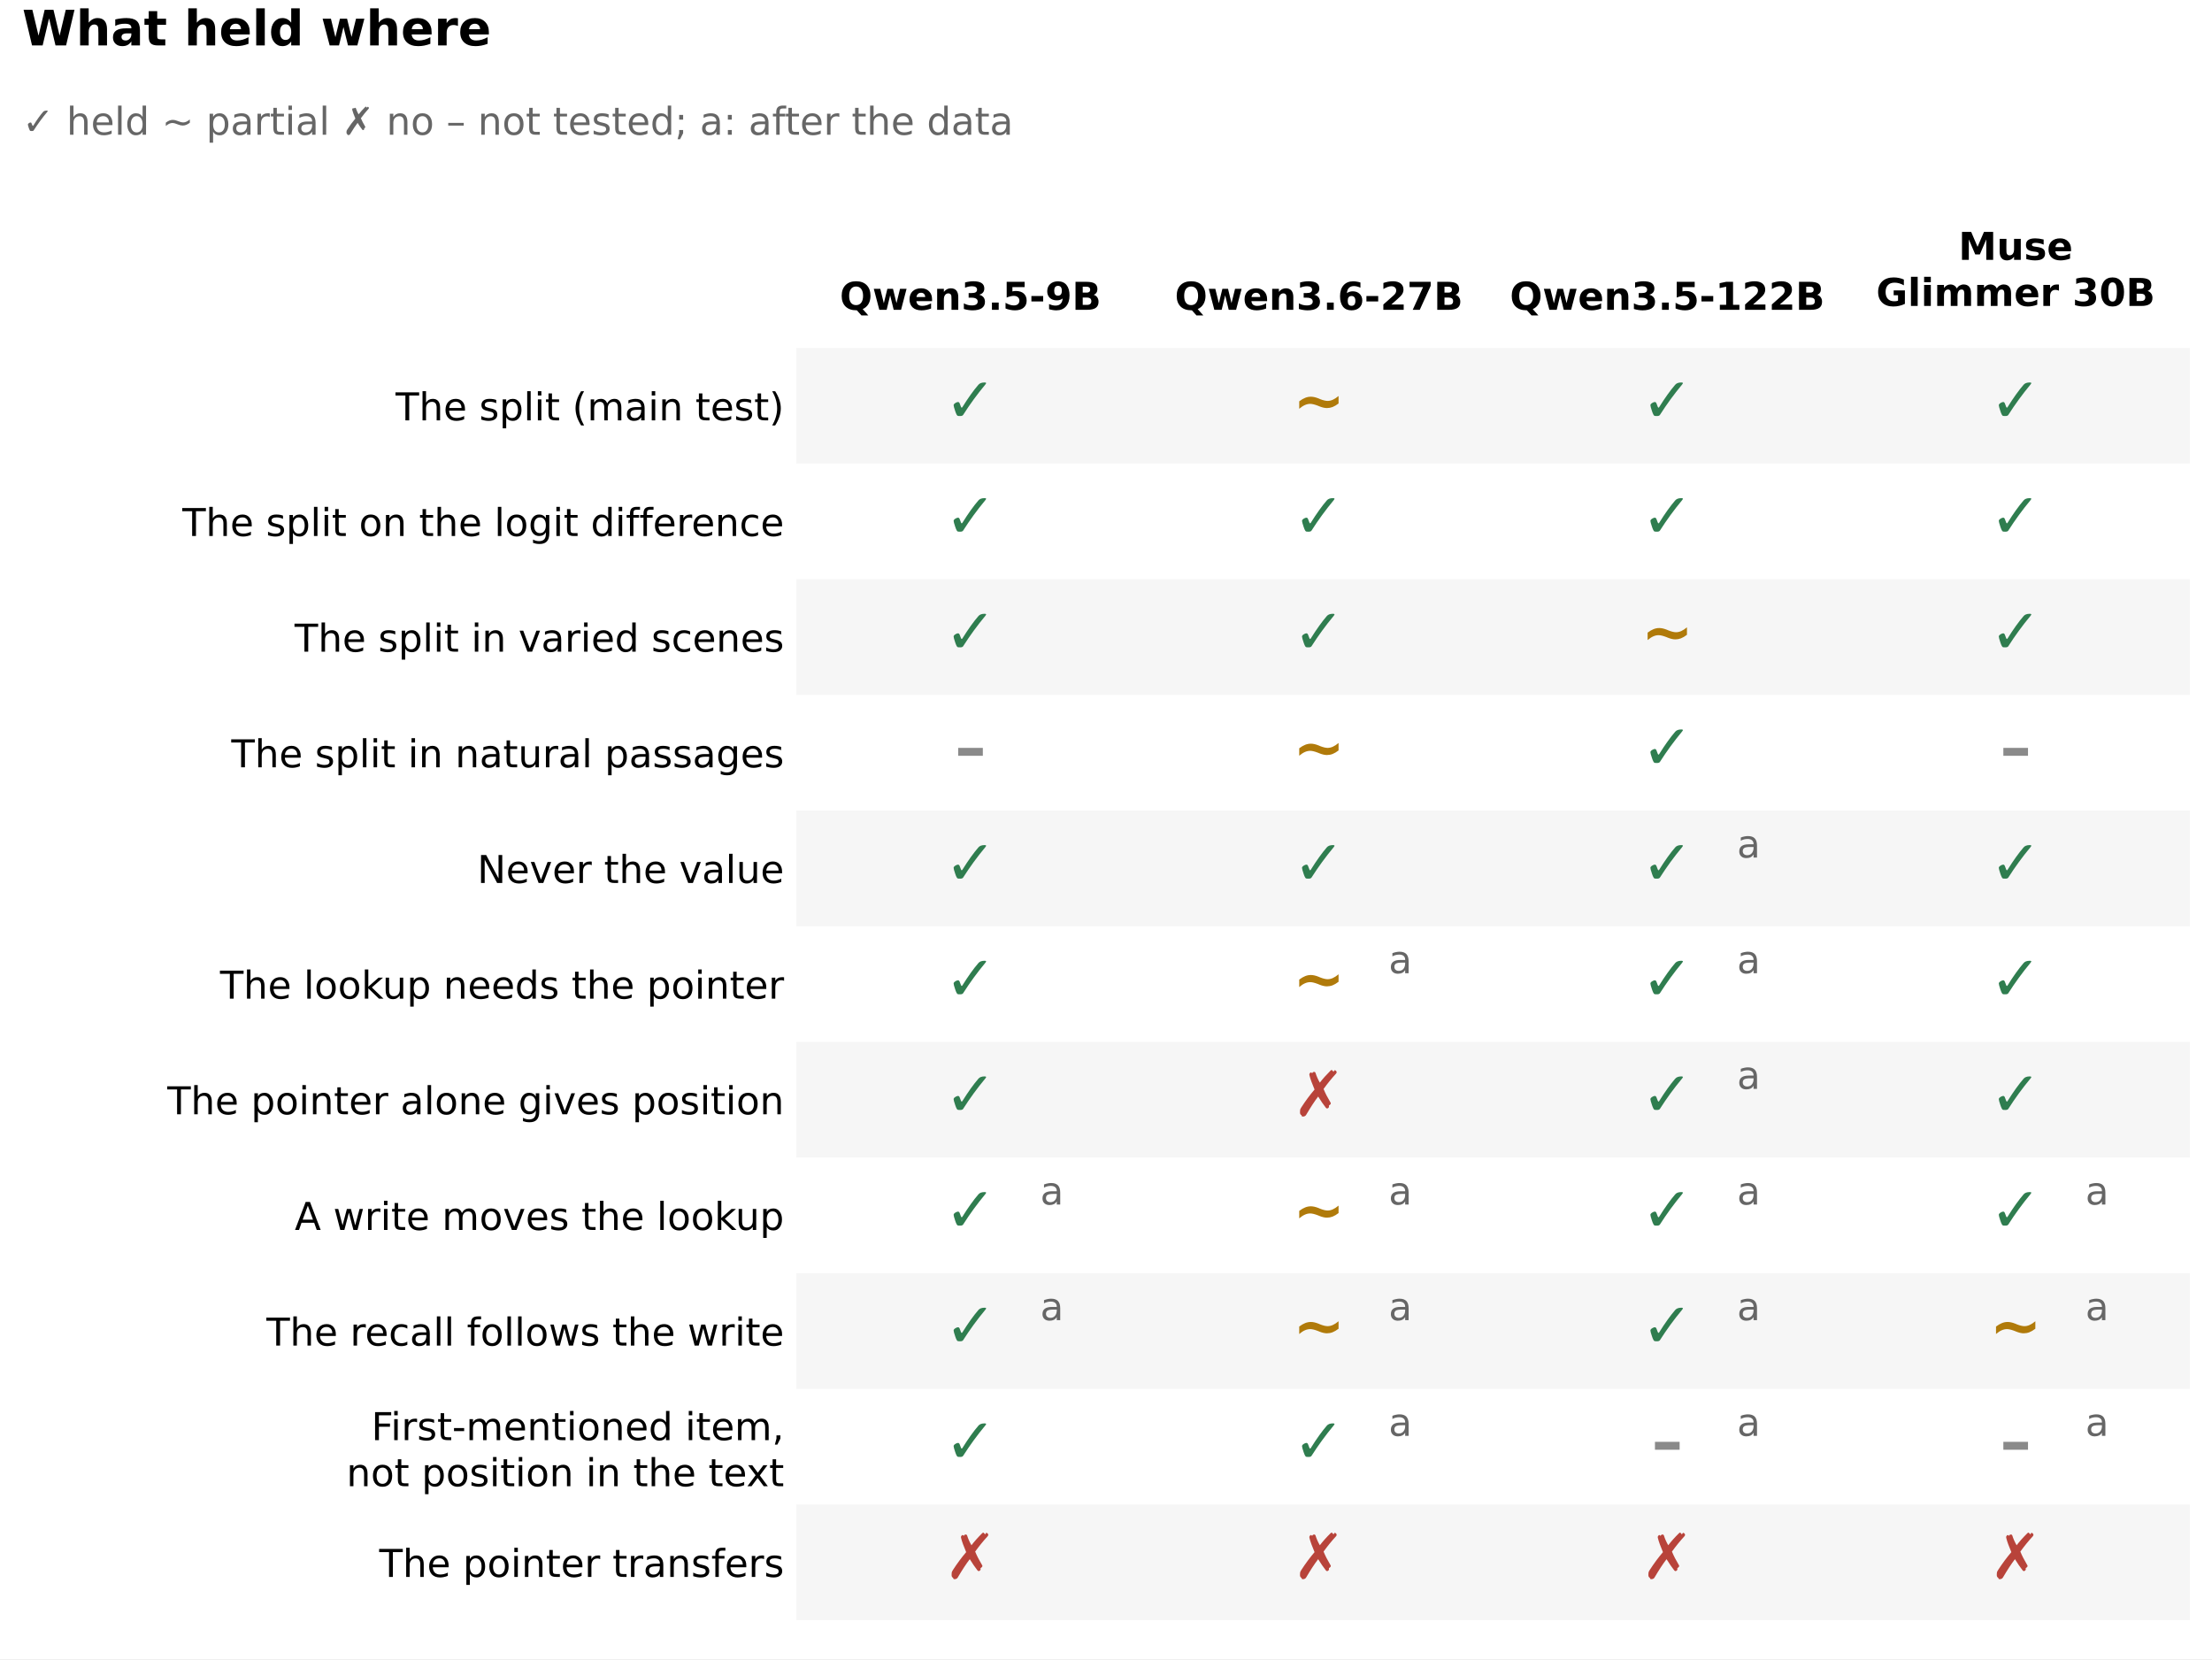
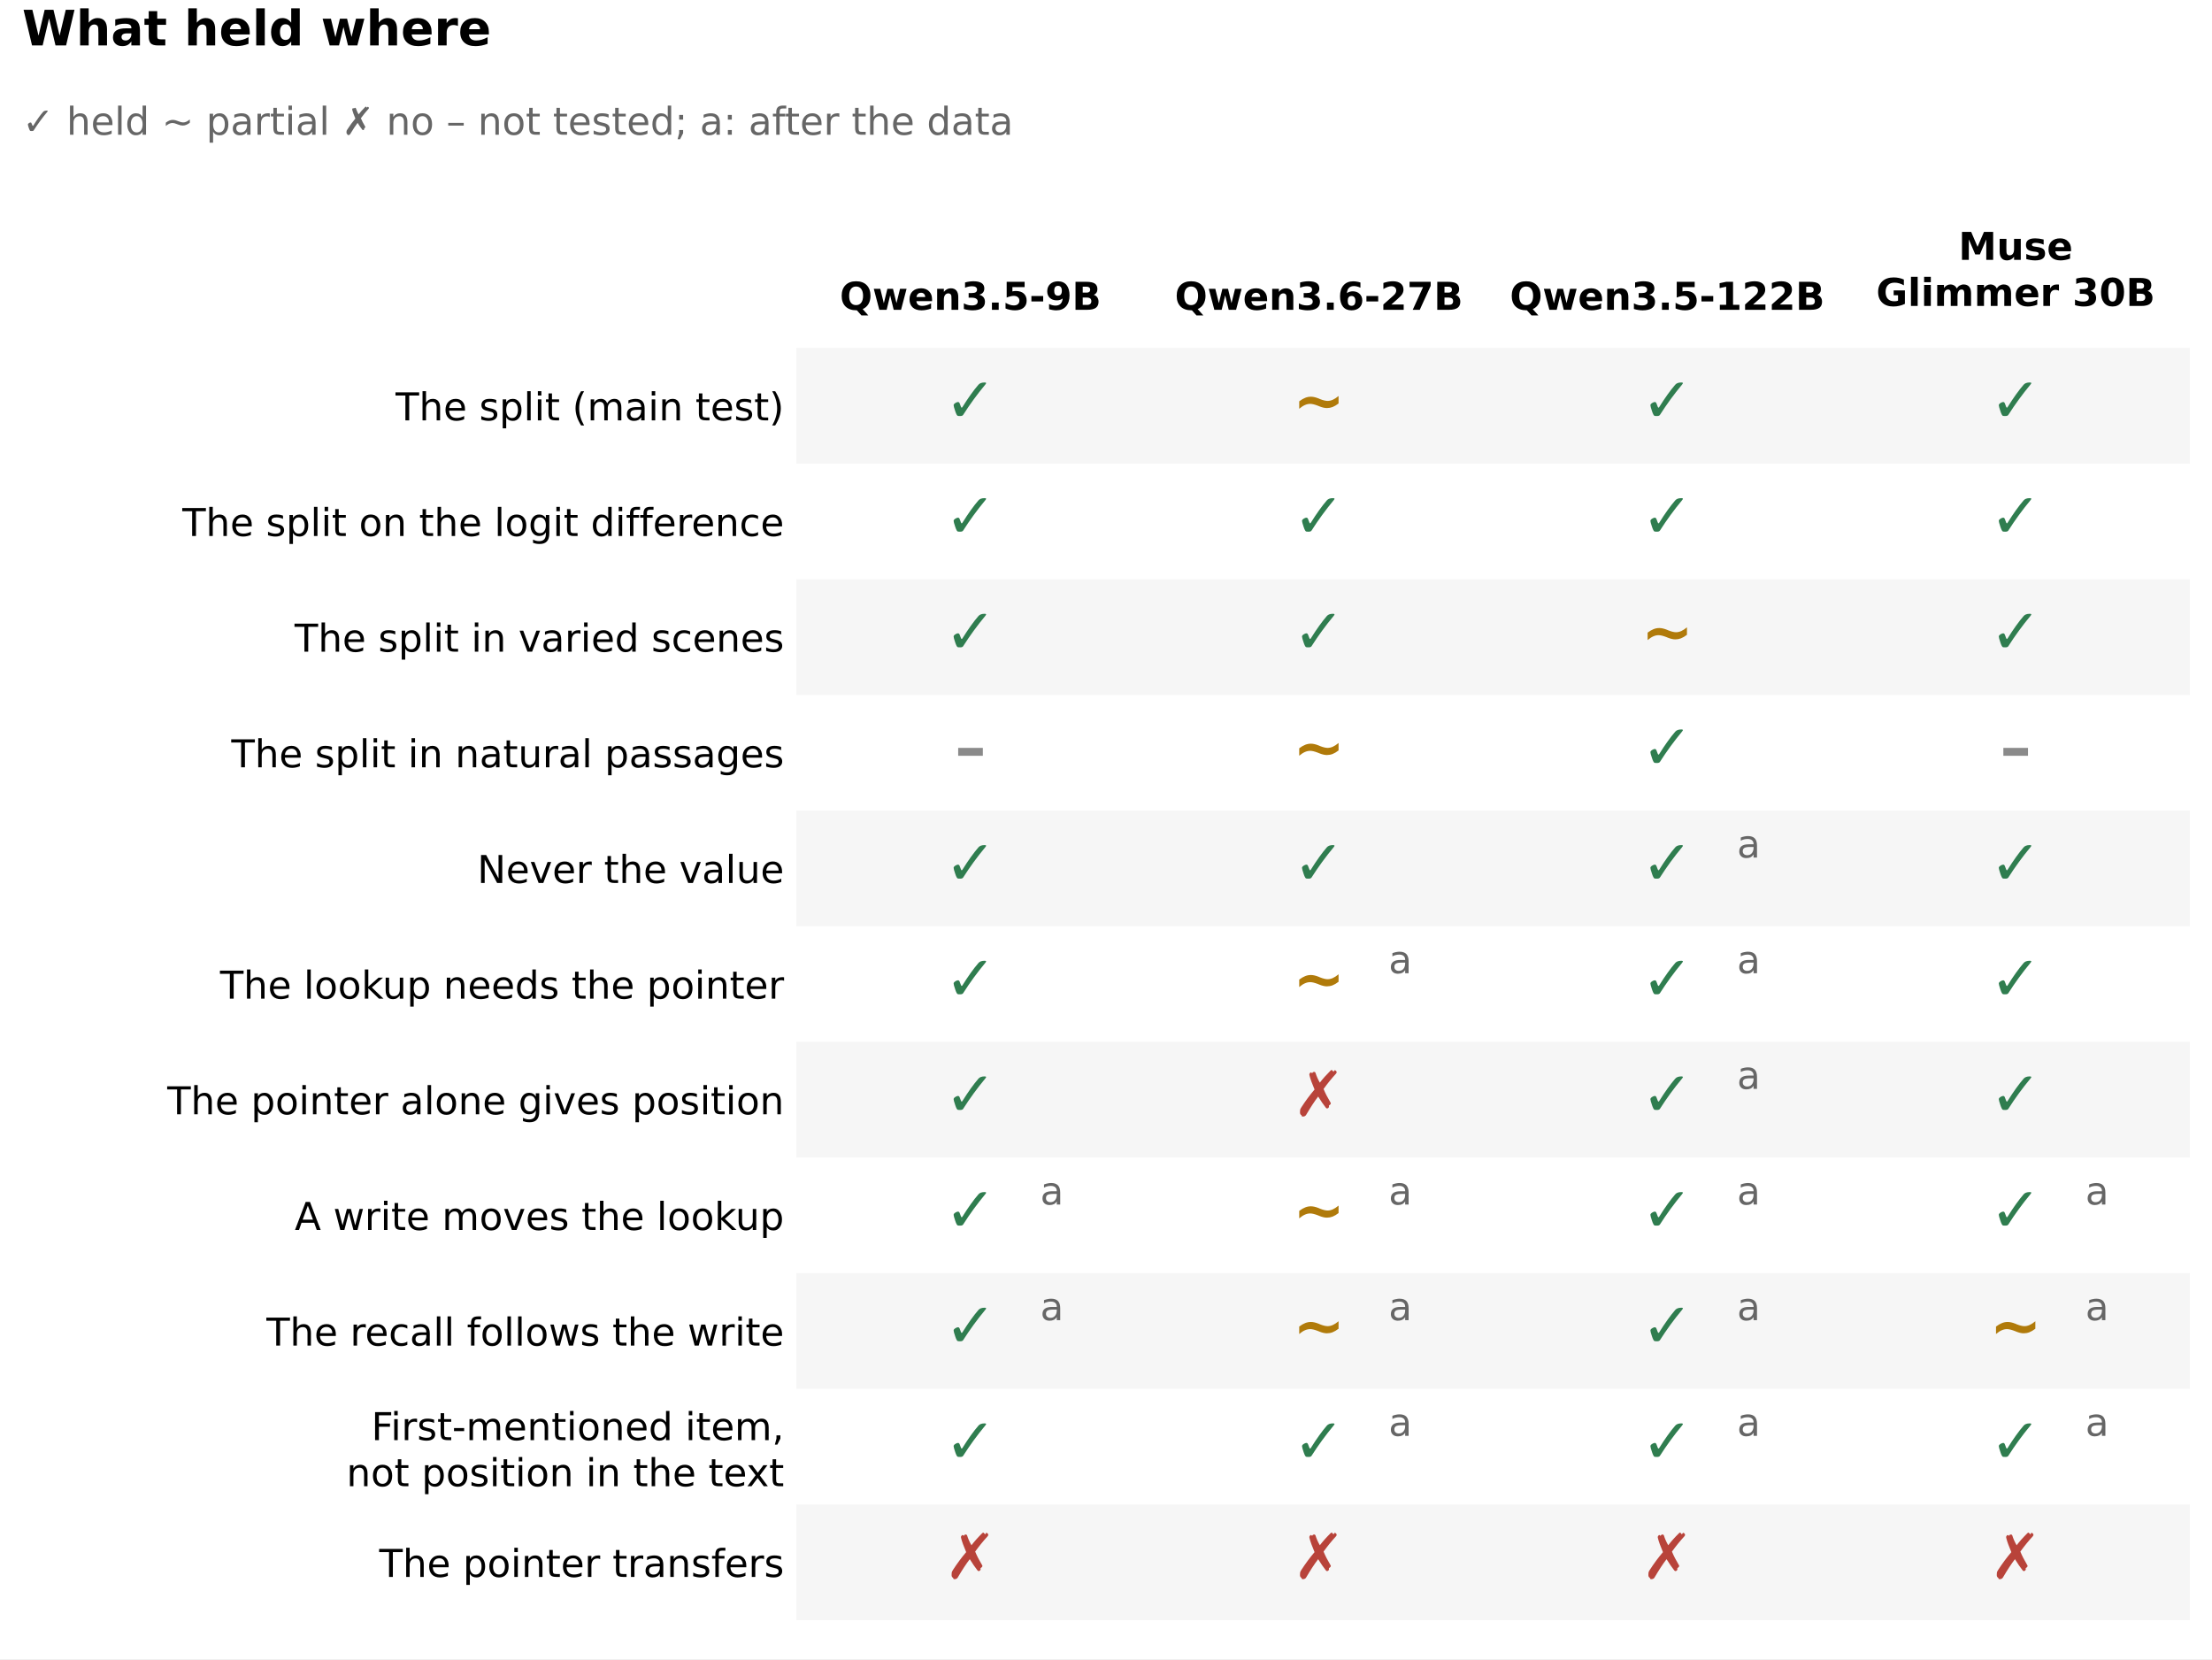
<svg xmlns="http://www.w3.org/2000/svg" width="633.6pt" height="475.2pt" viewBox="0 0 633.6 475.2" version="1.1">
  <defs>
    <style type="text/css">*{stroke-linejoin: round; stroke-linecap: butt}</style>
  </defs>
  <g id="figure_1">
    <g id="patch_1">
      <path d="M 0 475.2  L 633.6 475.2  L 633.6 0  L 0 0  z " style="fill: #ffffff" />
    </g>
    <g id="axes_1">
      <g id="patch_2">
        <path d="M 228.096 465.696  L 627.264 465.696  L 627.264 66.528  L 228.096 66.528  z " style="fill: #ffffff" />
      </g>
      <g id="patch_3">
-         <path d="M 228.096 132.78  L 627.264 132.78  L 627.264 99.654  L 228.096 99.654  z " clip-path="url(#pab138c6c24)" style="fill: #f6f6f6" />
+         <path d="M 228.096 132.78  L 627.264 132.78  L 627.264 99.654  L 228.096 99.654  z " clip-path="url(#peb7d34e770)" style="fill: #f6f6f6" />
      </g>
      <g id="patch_4">
-         <path d="M 228.096 199.032  L 627.264 199.032  L 627.264 165.906  L 228.096 165.906  z " clip-path="url(#pab138c6c24)" style="fill: #f6f6f6" />
+         <path d="M 228.096 199.032  L 627.264 199.032  L 627.264 165.906  L 228.096 165.906  z " clip-path="url(#peb7d34e770)" style="fill: #f6f6f6" />
      </g>
      <g id="patch_5">
-         <path d="M 228.096 265.284  L 627.264 265.284  L 627.264 232.158  L 228.096 232.158  z " clip-path="url(#pab138c6c24)" style="fill: #f6f6f6" />
+         <path d="M 228.096 265.284  L 627.264 265.284  L 627.264 232.158  L 228.096 232.158  z " clip-path="url(#peb7d34e770)" style="fill: #f6f6f6" />
      </g>
      <g id="patch_6">
-         <path d="M 228.096 331.536  L 627.264 331.536  L 627.264 298.41  L 228.096 298.41  z " clip-path="url(#pab138c6c24)" style="fill: #f6f6f6" />
+         <path d="M 228.096 331.536  L 627.264 331.536  L 627.264 298.41  L 228.096 298.41  z " clip-path="url(#peb7d34e770)" style="fill: #f6f6f6" />
      </g>
      <g id="patch_7">
-         <path d="M 228.096 397.788  L 627.264 397.788  L 627.264 364.662  L 228.096 364.662  z " clip-path="url(#pab138c6c24)" style="fill: #f6f6f6" />
+         <path d="M 228.096 397.788  L 627.264 397.788  L 627.264 364.662  L 228.096 364.662  z " clip-path="url(#peb7d34e770)" style="fill: #f6f6f6" />
      </g>
      <g id="patch_8">
-         <path d="M 228.096 464.04  L 627.264 464.04  L 627.264 430.914  L 228.096 430.914  z " clip-path="url(#pab138c6c24)" style="fill: #f6f6f6" />
+         <path d="M 228.096 464.04  L 627.264 464.04  L 627.264 430.914  L 228.096 430.914  z " clip-path="url(#peb7d34e770)" style="fill: #f6f6f6" />
      </g>
      <g id="matplotlib.axis_1" />
      <g id="matplotlib.axis_2">
        <g id="ytick_1">
          <g id="line2d_1" />
          <g id="text_1">
            <text style="font-size: 11px; font-family: 'DejaVu Sans'; text-anchor: end" x="224.596" y="120.396" transform="rotate(-0 224.596 120.3961)">The split (main test)</text>
          </g>
        </g>
        <g id="ytick_2">
          <g id="line2d_2" />
          <g id="text_2">
            <text style="font-size: 11px; font-family: 'DejaVu Sans'; text-anchor: end" x="224.596" y="153.522" transform="rotate(-0 224.596 153.5221)">The split on the logit difference</text>
          </g>
        </g>
        <g id="ytick_3">
          <g id="line2d_3" />
          <g id="text_3">
            <text style="font-size: 11px; font-family: 'DejaVu Sans'; text-anchor: end" x="224.596" y="186.648" transform="rotate(-0 224.596 186.6481)">The split in varied scenes</text>
          </g>
        </g>
        <g id="ytick_4">
          <g id="line2d_4" />
          <g id="text_4">
            <text style="font-size: 11px; font-family: 'DejaVu Sans'; text-anchor: end" x="224.596" y="219.774" transform="rotate(-0 224.596 219.774)">The split in natural passages</text>
          </g>
        </g>
        <g id="ytick_5">
          <g id="line2d_5" />
          <g id="text_5">
            <text style="font-size: 11px; font-family: 'DejaVu Sans'; text-anchor: end" x="224.596" y="252.9" transform="rotate(-0 224.596 252.9)">Never the value</text>
          </g>
        </g>
        <g id="ytick_6">
          <g id="line2d_6" />
          <g id="text_6">
            <text style="font-size: 11px; font-family: 'DejaVu Sans'; text-anchor: end" x="224.596" y="286.026" transform="rotate(-0 224.596 286.026)">The lookup needs the pointer</text>
          </g>
        </g>
        <g id="ytick_7">
          <g id="line2d_7" />
          <g id="text_7">
            <text style="font-size: 11px; font-family: 'DejaVu Sans'; text-anchor: end" x="224.596" y="319.152" transform="rotate(-0 224.596 319.152)">The pointer alone gives position</text>
          </g>
        </g>
        <g id="ytick_8">
          <g id="line2d_8" />
          <g id="text_8">
            <text style="font-size: 11px; font-family: 'DejaVu Sans'; text-anchor: end" x="224.596" y="352.278" transform="rotate(-0 224.596 352.2779)">A write moves the lookup</text>
          </g>
        </g>
        <g id="ytick_9">
          <g id="line2d_9" />
          <g id="text_9">
            <text style="font-size: 11px; font-family: 'DejaVu Sans'; text-anchor: end" x="224.596" y="385.404" transform="rotate(-0 224.596 385.4039)">The recall follows the write</text>
          </g>
        </g>
        <g id="ytick_10">
          <g id="line2d_10" />
          <g id="text_10">
            <text style="font-size: 11px; font-family: 'DejaVu Sans'" transform="translate(106.3615 412.4789)">First-mentioned item,</text>
            <text style="font-size: 11px; font-family: 'DejaVu Sans'" transform="translate(99.23725 425.6819)">not position in the text</text>
          </g>
        </g>
        <g id="ytick_11">
          <g id="line2d_11" />
          <g id="text_11">
            <text style="font-size: 11px; font-family: 'DejaVu Sans'; text-anchor: end" x="224.596" y="451.656" transform="rotate(-0 224.596 451.6559)">The pointer transfers</text>
          </g>
        </g>
      </g>
      <g id="text_12">
        <text style="font-weight: 700; font-size: 11px; font-family: 'DejaVu Sans'; text-anchor: middle" x="277.992" y="88.73" transform="rotate(-0 277.992 88.7299)">Qwen3.5-9B</text>
      </g>
      <g id="text_13">
        <text style="font-weight: 700; font-size: 18px; font-family: 'DejaVu Sans'; text-anchor: middle; fill: #2f7d4f" x="277.992" y="120.893" transform="rotate(-0 277.992 120.8927)">✓</text>
      </g>
      <g id="text_14">
        <text style="font-weight: 700; font-size: 18px; font-family: 'DejaVu Sans'; text-anchor: middle; fill: #2f7d4f" x="277.992" y="154.019" transform="rotate(-0 277.992 154.0187)">✓</text>
      </g>
      <g id="text_15">
        <text style="font-weight: 700; font-size: 18px; font-family: 'DejaVu Sans'; text-anchor: middle; fill: #2f7d4f" x="277.992" y="187.145" transform="rotate(-0 277.992 187.1447)">✓</text>
      </g>
      <g id="text_16">
        <text style="font-weight: 700; font-size: 18px; font-family: 'DejaVu Sans'; text-anchor: middle; fill: #8a8a8a" x="277.992" y="220.271" transform="rotate(-0 277.992 220.2707)">–</text>
      </g>
      <g id="text_17">
        <text style="font-weight: 700; font-size: 18px; font-family: 'DejaVu Sans'; text-anchor: middle; fill: #2f7d4f" x="277.992" y="253.397" transform="rotate(-0 277.992 253.3966)">✓</text>
      </g>
      <g id="text_18">
        <text style="font-weight: 700; font-size: 18px; font-family: 'DejaVu Sans'; text-anchor: middle; fill: #2f7d4f" x="277.992" y="286.523" transform="rotate(-0 277.992 286.5226)">✓</text>
      </g>
      <g id="text_19">
        <text style="font-weight: 700; font-size: 18px; font-family: 'DejaVu Sans'; text-anchor: middle; fill: #2f7d4f" x="277.992" y="319.649" transform="rotate(-0 277.992 319.6486)">✓</text>
      </g>
      <g id="text_20">
        <text style="font-weight: 700; font-size: 18px; font-family: 'DejaVu Sans'; text-anchor: middle; fill: #2f7d4f" x="277.992" y="352.775" transform="rotate(-0 277.992 352.7746)">✓</text>
      </g>
      <g id="text_21">
        <text style="font-size: 11px; font-family: 'DejaVu Sans'; text-anchor: start; fill: #666666" x="297.95" y="344.994" transform="rotate(-0 297.9504 344.9935)">a</text>
      </g>
      <g id="text_22">
        <text style="font-weight: 700; font-size: 18px; font-family: 'DejaVu Sans'; text-anchor: middle; fill: #2f7d4f" x="277.992" y="385.901" transform="rotate(-0 277.992 385.9005)">✓</text>
      </g>
      <g id="text_23">
        <text style="font-size: 11px; font-family: 'DejaVu Sans'; text-anchor: start; fill: #666666" x="297.95" y="378.12" transform="rotate(-0 297.9504 378.1195)">a</text>
      </g>
      <g id="text_24">
        <text style="font-weight: 700; font-size: 18px; font-family: 'DejaVu Sans'; text-anchor: middle; fill: #2f7d4f" x="277.992" y="419.027" transform="rotate(-0 277.992 419.0265)">✓</text>
      </g>
      <g id="text_25">
        <text style="font-weight: 700; font-size: 18px; font-family: 'DejaVu Sans'; text-anchor: middle; fill: #b8433a" x="277.992" y="452.152" transform="rotate(-0 277.992 452.1525)">✗</text>
      </g>
      <g id="text_26">
        <text style="font-weight: 700; font-size: 11px; font-family: 'DejaVu Sans'; text-anchor: middle" x="377.784" y="88.73" transform="rotate(-0 377.784 88.7299)">Qwen3.6-27B</text>
      </g>
      <g id="text_27">
        <text style="font-weight: 700; font-size: 18px; font-family: 'DejaVu Sans'; text-anchor: middle; fill: #b07a0a" x="377.784" y="120.893" transform="rotate(-0 377.784 120.8927)">~</text>
      </g>
      <g id="text_28">
        <text style="font-weight: 700; font-size: 18px; font-family: 'DejaVu Sans'; text-anchor: middle; fill: #2f7d4f" x="377.784" y="154.019" transform="rotate(-0 377.784 154.0187)">✓</text>
      </g>
      <g id="text_29">
        <text style="font-weight: 700; font-size: 18px; font-family: 'DejaVu Sans'; text-anchor: middle; fill: #2f7d4f" x="377.784" y="187.145" transform="rotate(-0 377.784 187.1447)">✓</text>
      </g>
      <g id="text_30">
        <text style="font-weight: 700; font-size: 18px; font-family: 'DejaVu Sans'; text-anchor: middle; fill: #b07a0a" x="377.784" y="220.271" transform="rotate(-0 377.784 220.2707)">~</text>
      </g>
      <g id="text_31">
        <text style="font-weight: 700; font-size: 18px; font-family: 'DejaVu Sans'; text-anchor: middle; fill: #2f7d4f" x="377.784" y="253.397" transform="rotate(-0 377.784 253.3966)">✓</text>
      </g>
      <g id="text_32">
        <text style="font-weight: 700; font-size: 18px; font-family: 'DejaVu Sans'; text-anchor: middle; fill: #b07a0a" x="377.784" y="286.523" transform="rotate(-0 377.784 286.5226)">~</text>
      </g>
      <g id="text_33">
        <text style="font-size: 11px; font-family: 'DejaVu Sans'; text-anchor: start; fill: #666666" x="397.742" y="278.742" transform="rotate(-0 397.7424 278.7416)">a</text>
      </g>
      <g id="text_34">
        <text style="font-weight: 700; font-size: 18px; font-family: 'DejaVu Sans'; text-anchor: middle; fill: #b8433a" x="377.784" y="319.649" transform="rotate(-0 377.784 319.6486)">✗</text>
      </g>
      <g id="text_35">
        <text style="font-weight: 700; font-size: 18px; font-family: 'DejaVu Sans'; text-anchor: middle; fill: #b07a0a" x="377.784" y="352.775" transform="rotate(-0 377.784 352.7746)">~</text>
      </g>
      <g id="text_36">
        <text style="font-size: 11px; font-family: 'DejaVu Sans'; text-anchor: start; fill: #666666" x="397.742" y="344.994" transform="rotate(-0 397.7424 344.9935)">a</text>
      </g>
      <g id="text_37">
        <text style="font-weight: 700; font-size: 18px; font-family: 'DejaVu Sans'; text-anchor: middle; fill: #b07a0a" x="377.784" y="385.901" transform="rotate(-0 377.784 385.9005)">~</text>
      </g>
      <g id="text_38">
        <text style="font-size: 11px; font-family: 'DejaVu Sans'; text-anchor: start; fill: #666666" x="397.742" y="378.12" transform="rotate(-0 397.7424 378.1195)">a</text>
      </g>
      <g id="text_39">
        <text style="font-weight: 700; font-size: 18px; font-family: 'DejaVu Sans'; text-anchor: middle; fill: #2f7d4f" x="377.784" y="419.027" transform="rotate(-0 377.784 419.0265)">✓</text>
      </g>
      <g id="text_40">
        <text style="font-size: 11px; font-family: 'DejaVu Sans'; text-anchor: start; fill: #666666" x="397.742" y="411.245" transform="rotate(-0 397.7424 411.2455)">a</text>
      </g>
      <g id="text_41">
        <text style="font-weight: 700; font-size: 18px; font-family: 'DejaVu Sans'; text-anchor: middle; fill: #b8433a" x="377.784" y="452.152" transform="rotate(-0 377.784 452.1525)">✗</text>
      </g>
      <g id="text_42">
        <text style="font-weight: 700; font-size: 11px; font-family: 'DejaVu Sans'; text-anchor: middle" x="477.576" y="88.73" transform="rotate(-0 477.576 88.7299)">Qwen3.5-122B</text>
      </g>
      <g id="text_43">
        <text style="font-weight: 700; font-size: 18px; font-family: 'DejaVu Sans'; text-anchor: middle; fill: #2f7d4f" x="477.576" y="120.893" transform="rotate(-0 477.576 120.8927)">✓</text>
      </g>
      <g id="text_44">
        <text style="font-weight: 700; font-size: 18px; font-family: 'DejaVu Sans'; text-anchor: middle; fill: #2f7d4f" x="477.576" y="154.019" transform="rotate(-0 477.576 154.0187)">✓</text>
      </g>
      <g id="text_45">
        <text style="font-weight: 700; font-size: 18px; font-family: 'DejaVu Sans'; text-anchor: middle; fill: #b07a0a" x="477.576" y="187.145" transform="rotate(-0 477.576 187.1447)">~</text>
      </g>
      <g id="text_46">
        <text style="font-weight: 700; font-size: 18px; font-family: 'DejaVu Sans'; text-anchor: middle; fill: #2f7d4f" x="477.576" y="220.271" transform="rotate(-0 477.576 220.2707)">✓</text>
      </g>
      <g id="text_47">
        <text style="font-weight: 700; font-size: 18px; font-family: 'DejaVu Sans'; text-anchor: middle; fill: #2f7d4f" x="477.576" y="253.397" transform="rotate(-0 477.576 253.3966)">✓</text>
      </g>
      <g id="text_48">
        <text style="font-size: 11px; font-family: 'DejaVu Sans'; text-anchor: start; fill: #666666" x="497.534" y="245.616" transform="rotate(-0 497.5344 245.6156)">a</text>
      </g>
      <g id="text_49">
        <text style="font-weight: 700; font-size: 18px; font-family: 'DejaVu Sans'; text-anchor: middle; fill: #2f7d4f" x="477.576" y="286.523" transform="rotate(-0 477.576 286.5226)">✓</text>
      </g>
      <g id="text_50">
        <text style="font-size: 11px; font-family: 'DejaVu Sans'; text-anchor: start; fill: #666666" x="497.534" y="278.742" transform="rotate(-0 497.5344 278.7416)">a</text>
      </g>
      <g id="text_51">
        <text style="font-weight: 700; font-size: 18px; font-family: 'DejaVu Sans'; text-anchor: middle; fill: #2f7d4f" x="477.576" y="319.649" transform="rotate(-0 477.576 319.6486)">✓</text>
      </g>
      <g id="text_52">
        <text style="font-size: 11px; font-family: 'DejaVu Sans'; text-anchor: start; fill: #666666" x="497.534" y="311.868" transform="rotate(-0 497.5344 311.8676)">a</text>
      </g>
      <g id="text_53">
        <text style="font-weight: 700; font-size: 18px; font-family: 'DejaVu Sans'; text-anchor: middle; fill: #2f7d4f" x="477.576" y="352.775" transform="rotate(-0 477.576 352.7746)">✓</text>
      </g>
      <g id="text_54">
        <text style="font-size: 11px; font-family: 'DejaVu Sans'; text-anchor: start; fill: #666666" x="497.534" y="344.994" transform="rotate(-0 497.5344 344.9935)">a</text>
      </g>
      <g id="text_55">
        <text style="font-weight: 700; font-size: 18px; font-family: 'DejaVu Sans'; text-anchor: middle; fill: #2f7d4f" x="477.576" y="385.901" transform="rotate(-0 477.576 385.9005)">✓</text>
      </g>
      <g id="text_56">
        <text style="font-size: 11px; font-family: 'DejaVu Sans'; text-anchor: start; fill: #666666" x="497.534" y="378.12" transform="rotate(-0 497.5344 378.1195)">a</text>
      </g>
      <g id="text_57">
-         <text style="font-weight: 700; font-size: 18px; font-family: 'DejaVu Sans'; text-anchor: middle; fill: #8a8a8a" x="477.576" y="419.027" transform="rotate(-0 477.576 419.0265)">–</text>
+         <text style="font-weight: 700; font-size: 18px; font-family: 'DejaVu Sans'; text-anchor: middle; fill: #2f7d4f" x="477.576" y="419.027" transform="rotate(-0 477.576 419.0265)">✓</text>
      </g>
      <g id="text_58">
        <text style="font-size: 11px; font-family: 'DejaVu Sans'; text-anchor: start; fill: #666666" x="497.534" y="411.245" transform="rotate(-0 497.5344 411.2455)">a</text>
      </g>
      <g id="text_59">
        <text style="font-weight: 700; font-size: 18px; font-family: 'DejaVu Sans'; text-anchor: middle; fill: #b8433a" x="477.576" y="452.152" transform="rotate(-0 477.576 452.1525)">✗</text>
      </g>
      <g id="text_60">
        <text style="font-weight: 700; font-size: 11px; font-family: 'DejaVu Sans'" transform="translate(560.9754 74.42582)">Muse</text>
        <text style="font-weight: 700; font-size: 11px; font-family: 'DejaVu Sans'" transform="translate(537.4174 87.62883)">Glimmer 30B</text>
      </g>
      <g id="text_61">
        <text style="font-weight: 700; font-size: 18px; font-family: 'DejaVu Sans'; text-anchor: middle; fill: #2f7d4f" x="577.368" y="120.893" transform="rotate(-0 577.368 120.8927)">✓</text>
      </g>
      <g id="text_62">
        <text style="font-weight: 700; font-size: 18px; font-family: 'DejaVu Sans'; text-anchor: middle; fill: #2f7d4f" x="577.368" y="154.019" transform="rotate(-0 577.368 154.0187)">✓</text>
      </g>
      <g id="text_63">
        <text style="font-weight: 700; font-size: 18px; font-family: 'DejaVu Sans'; text-anchor: middle; fill: #2f7d4f" x="577.368" y="187.145" transform="rotate(-0 577.368 187.1447)">✓</text>
      </g>
      <g id="text_64">
        <text style="font-weight: 700; font-size: 18px; font-family: 'DejaVu Sans'; text-anchor: middle; fill: #8a8a8a" x="577.368" y="220.271" transform="rotate(-0 577.368 220.2707)">–</text>
      </g>
      <g id="text_65">
        <text style="font-weight: 700; font-size: 18px; font-family: 'DejaVu Sans'; text-anchor: middle; fill: #2f7d4f" x="577.368" y="253.397" transform="rotate(-0 577.368 253.3966)">✓</text>
      </g>
      <g id="text_66">
        <text style="font-weight: 700; font-size: 18px; font-family: 'DejaVu Sans'; text-anchor: middle; fill: #2f7d4f" x="577.368" y="286.523" transform="rotate(-0 577.368 286.5226)">✓</text>
      </g>
      <g id="text_67">
        <text style="font-weight: 700; font-size: 18px; font-family: 'DejaVu Sans'; text-anchor: middle; fill: #2f7d4f" x="577.368" y="319.649" transform="rotate(-0 577.368 319.6486)">✓</text>
      </g>
      <g id="text_68">
        <text style="font-weight: 700; font-size: 18px; font-family: 'DejaVu Sans'; text-anchor: middle; fill: #2f7d4f" x="577.368" y="352.775" transform="rotate(-0 577.368 352.7746)">✓</text>
      </g>
      <g id="text_69">
        <text style="font-size: 11px; font-family: 'DejaVu Sans'; text-anchor: start; fill: #666666" x="597.326" y="344.994" transform="rotate(-0 597.3264 344.9935)">a</text>
      </g>
      <g id="text_70">
        <text style="font-weight: 700; font-size: 18px; font-family: 'DejaVu Sans'; text-anchor: middle; fill: #b07a0a" x="577.368" y="385.901" transform="rotate(-0 577.368 385.9005)">~</text>
      </g>
      <g id="text_71">
        <text style="font-size: 11px; font-family: 'DejaVu Sans'; text-anchor: start; fill: #666666" x="597.326" y="378.12" transform="rotate(-0 597.3264 378.1195)">a</text>
      </g>
      <g id="text_72">
-         <text style="font-weight: 700; font-size: 18px; font-family: 'DejaVu Sans'; text-anchor: middle; fill: #8a8a8a" x="577.368" y="419.027" transform="rotate(-0 577.368 419.0265)">–</text>
+         <text style="font-weight: 700; font-size: 18px; font-family: 'DejaVu Sans'; text-anchor: middle; fill: #2f7d4f" x="577.368" y="419.027" transform="rotate(-0 577.368 419.0265)">✓</text>
      </g>
      <g id="text_73">
        <text style="font-size: 11px; font-family: 'DejaVu Sans'; text-anchor: start; fill: #666666" x="597.326" y="411.245" transform="rotate(-0 597.3264 411.2455)">a</text>
      </g>
      <g id="text_74">
        <text style="font-weight: 700; font-size: 18px; font-family: 'DejaVu Sans'; text-anchor: middle; fill: #b8433a" x="577.368" y="452.152" transform="rotate(-0 577.368 452.1525)">✗</text>
      </g>
    </g>
    <g id="text_75">
      <text style="font-weight: 700; font-size: 14px; font-family: 'DejaVu Sans'; text-anchor: start" x="6.336" y="13.014" transform="rotate(-0 6.336 13.01381)">What held where</text>
    </g>
    <g id="text_76">
      <text style="font-size: 11px; font-family: 'DejaVu Sans'; text-anchor: start; fill: #666666" x="6.336" y="38.598" transform="rotate(-0 6.336 38.59828)">✓ held   ~ partial   ✗ no   – not tested;   a: after the data</text>
    </g>
  </g>
  <defs>
-     <clipPath id="pab138c6c24">
+     <clipPath id="peb7d34e770">
      <rect x="228.096" y="66.528" width="399.168" height="399.168" />
    </clipPath>
  </defs>
</svg>
